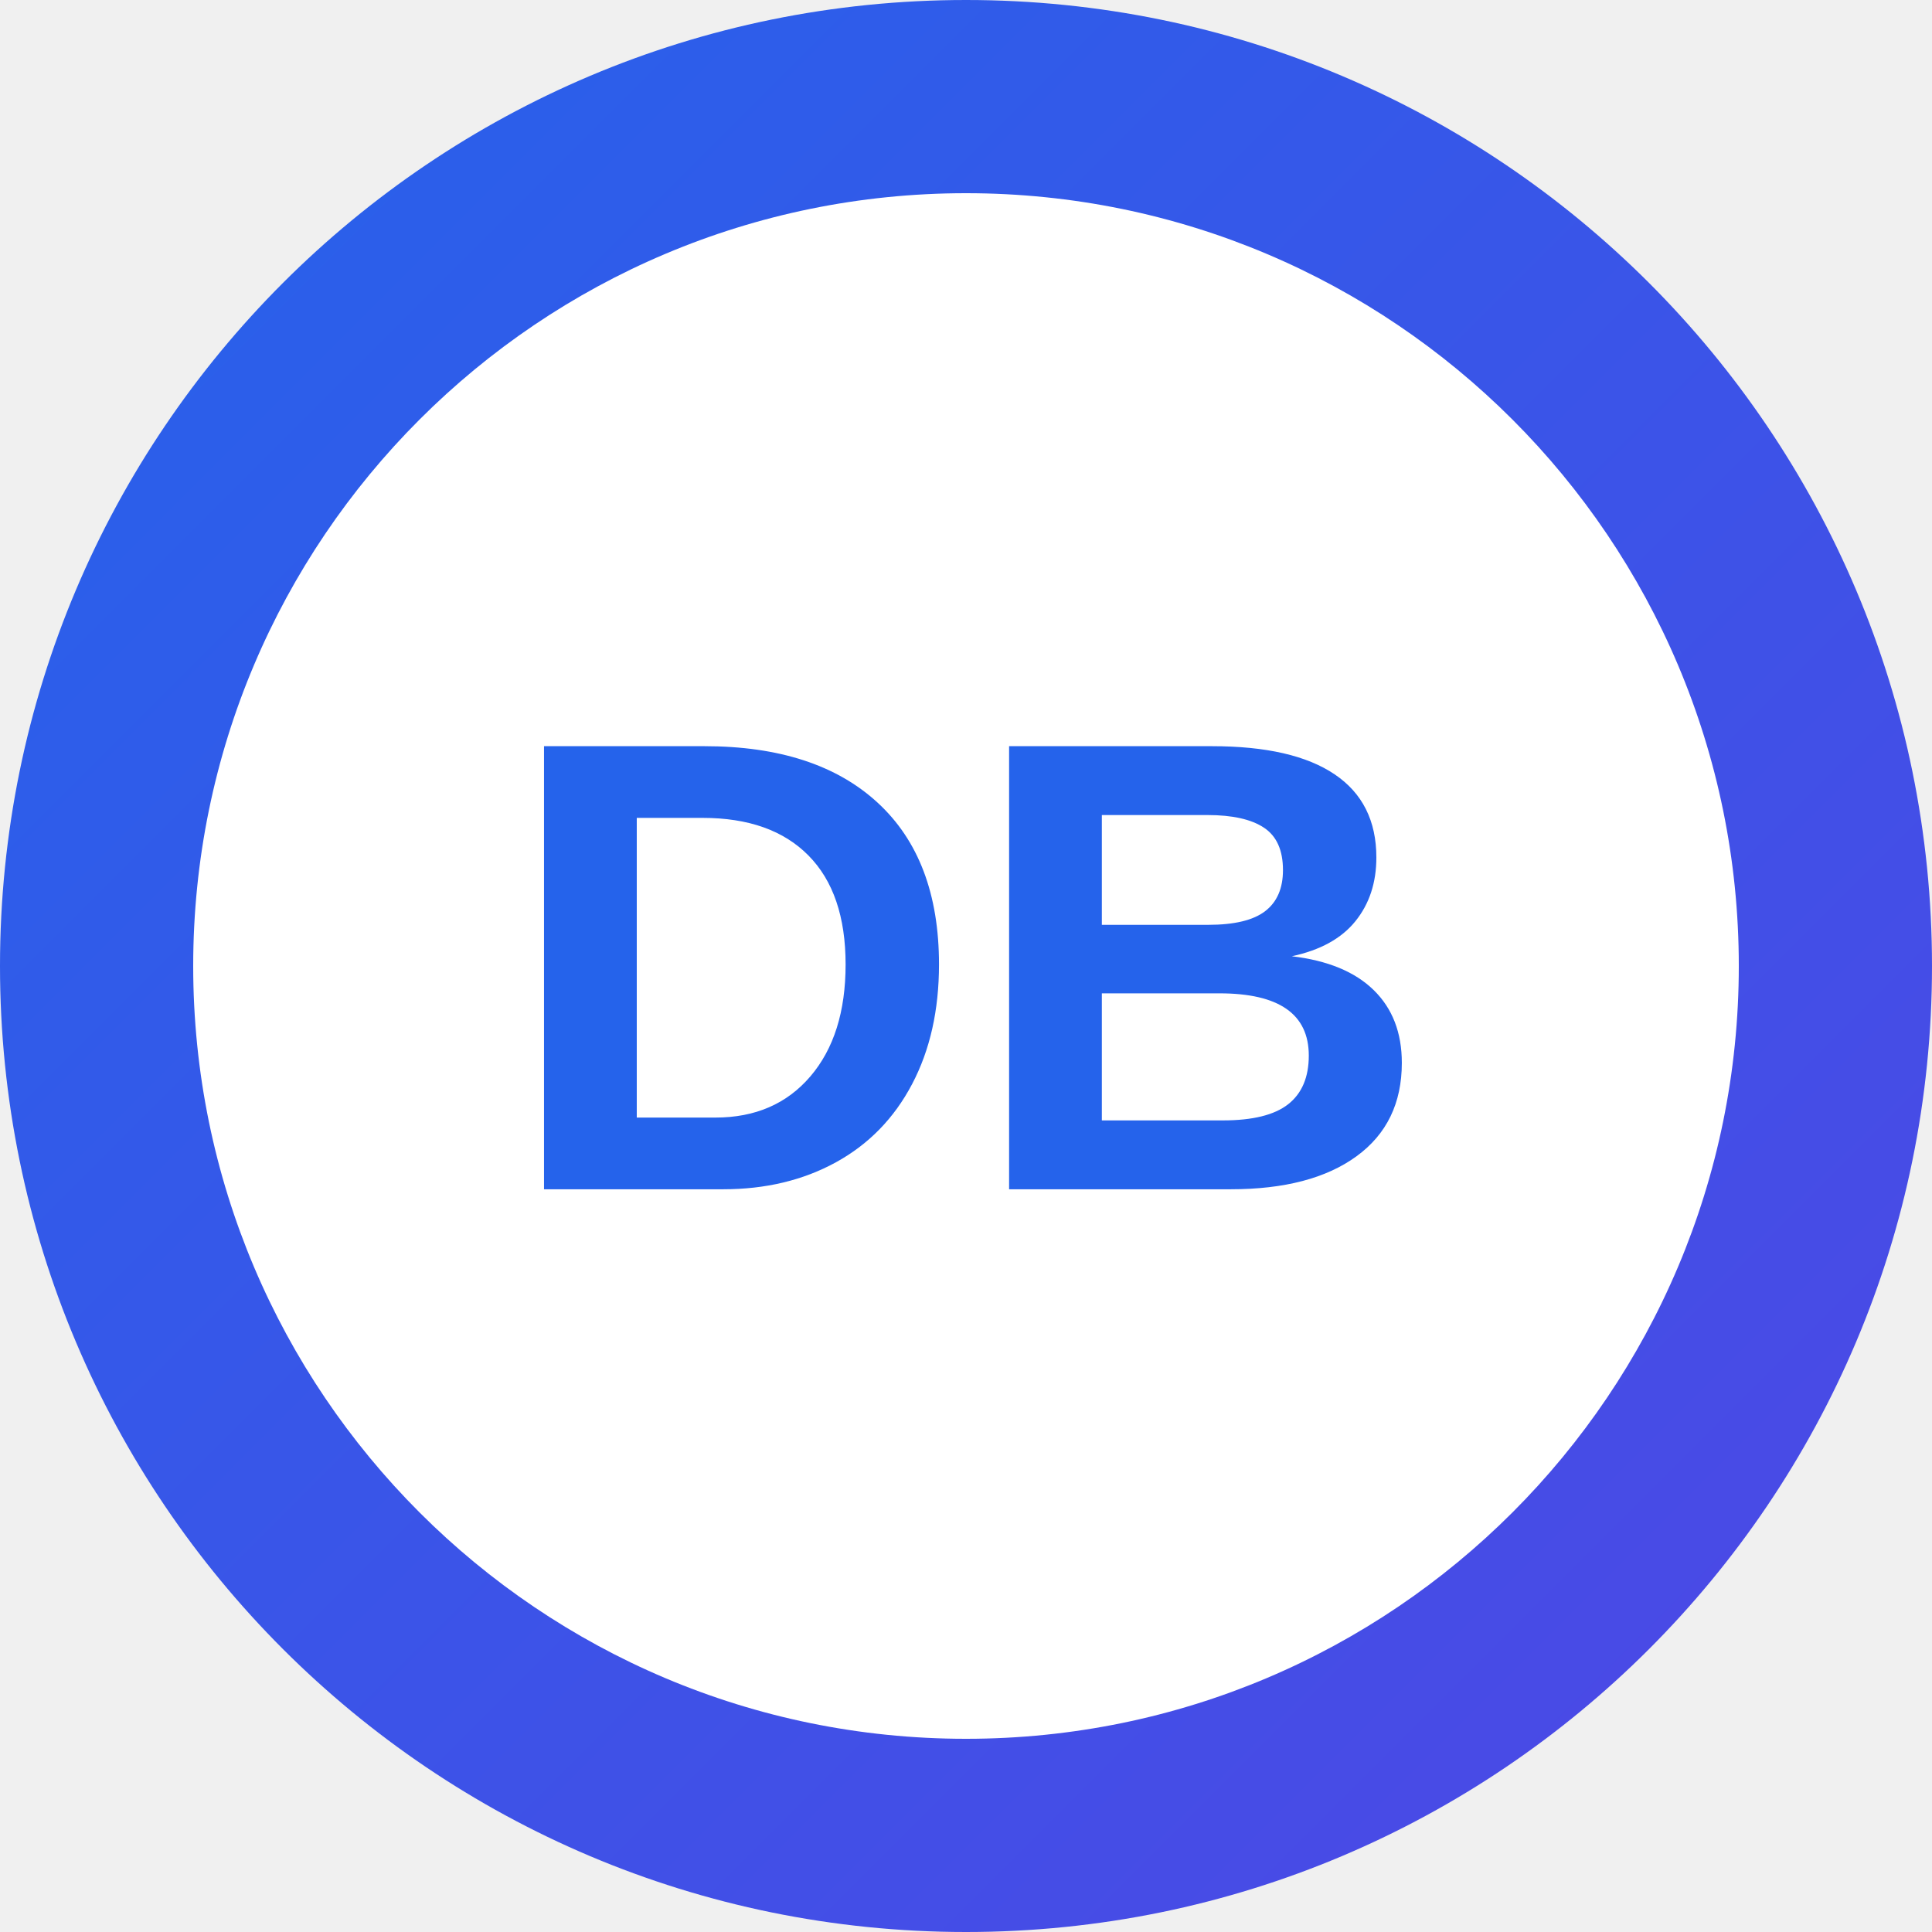
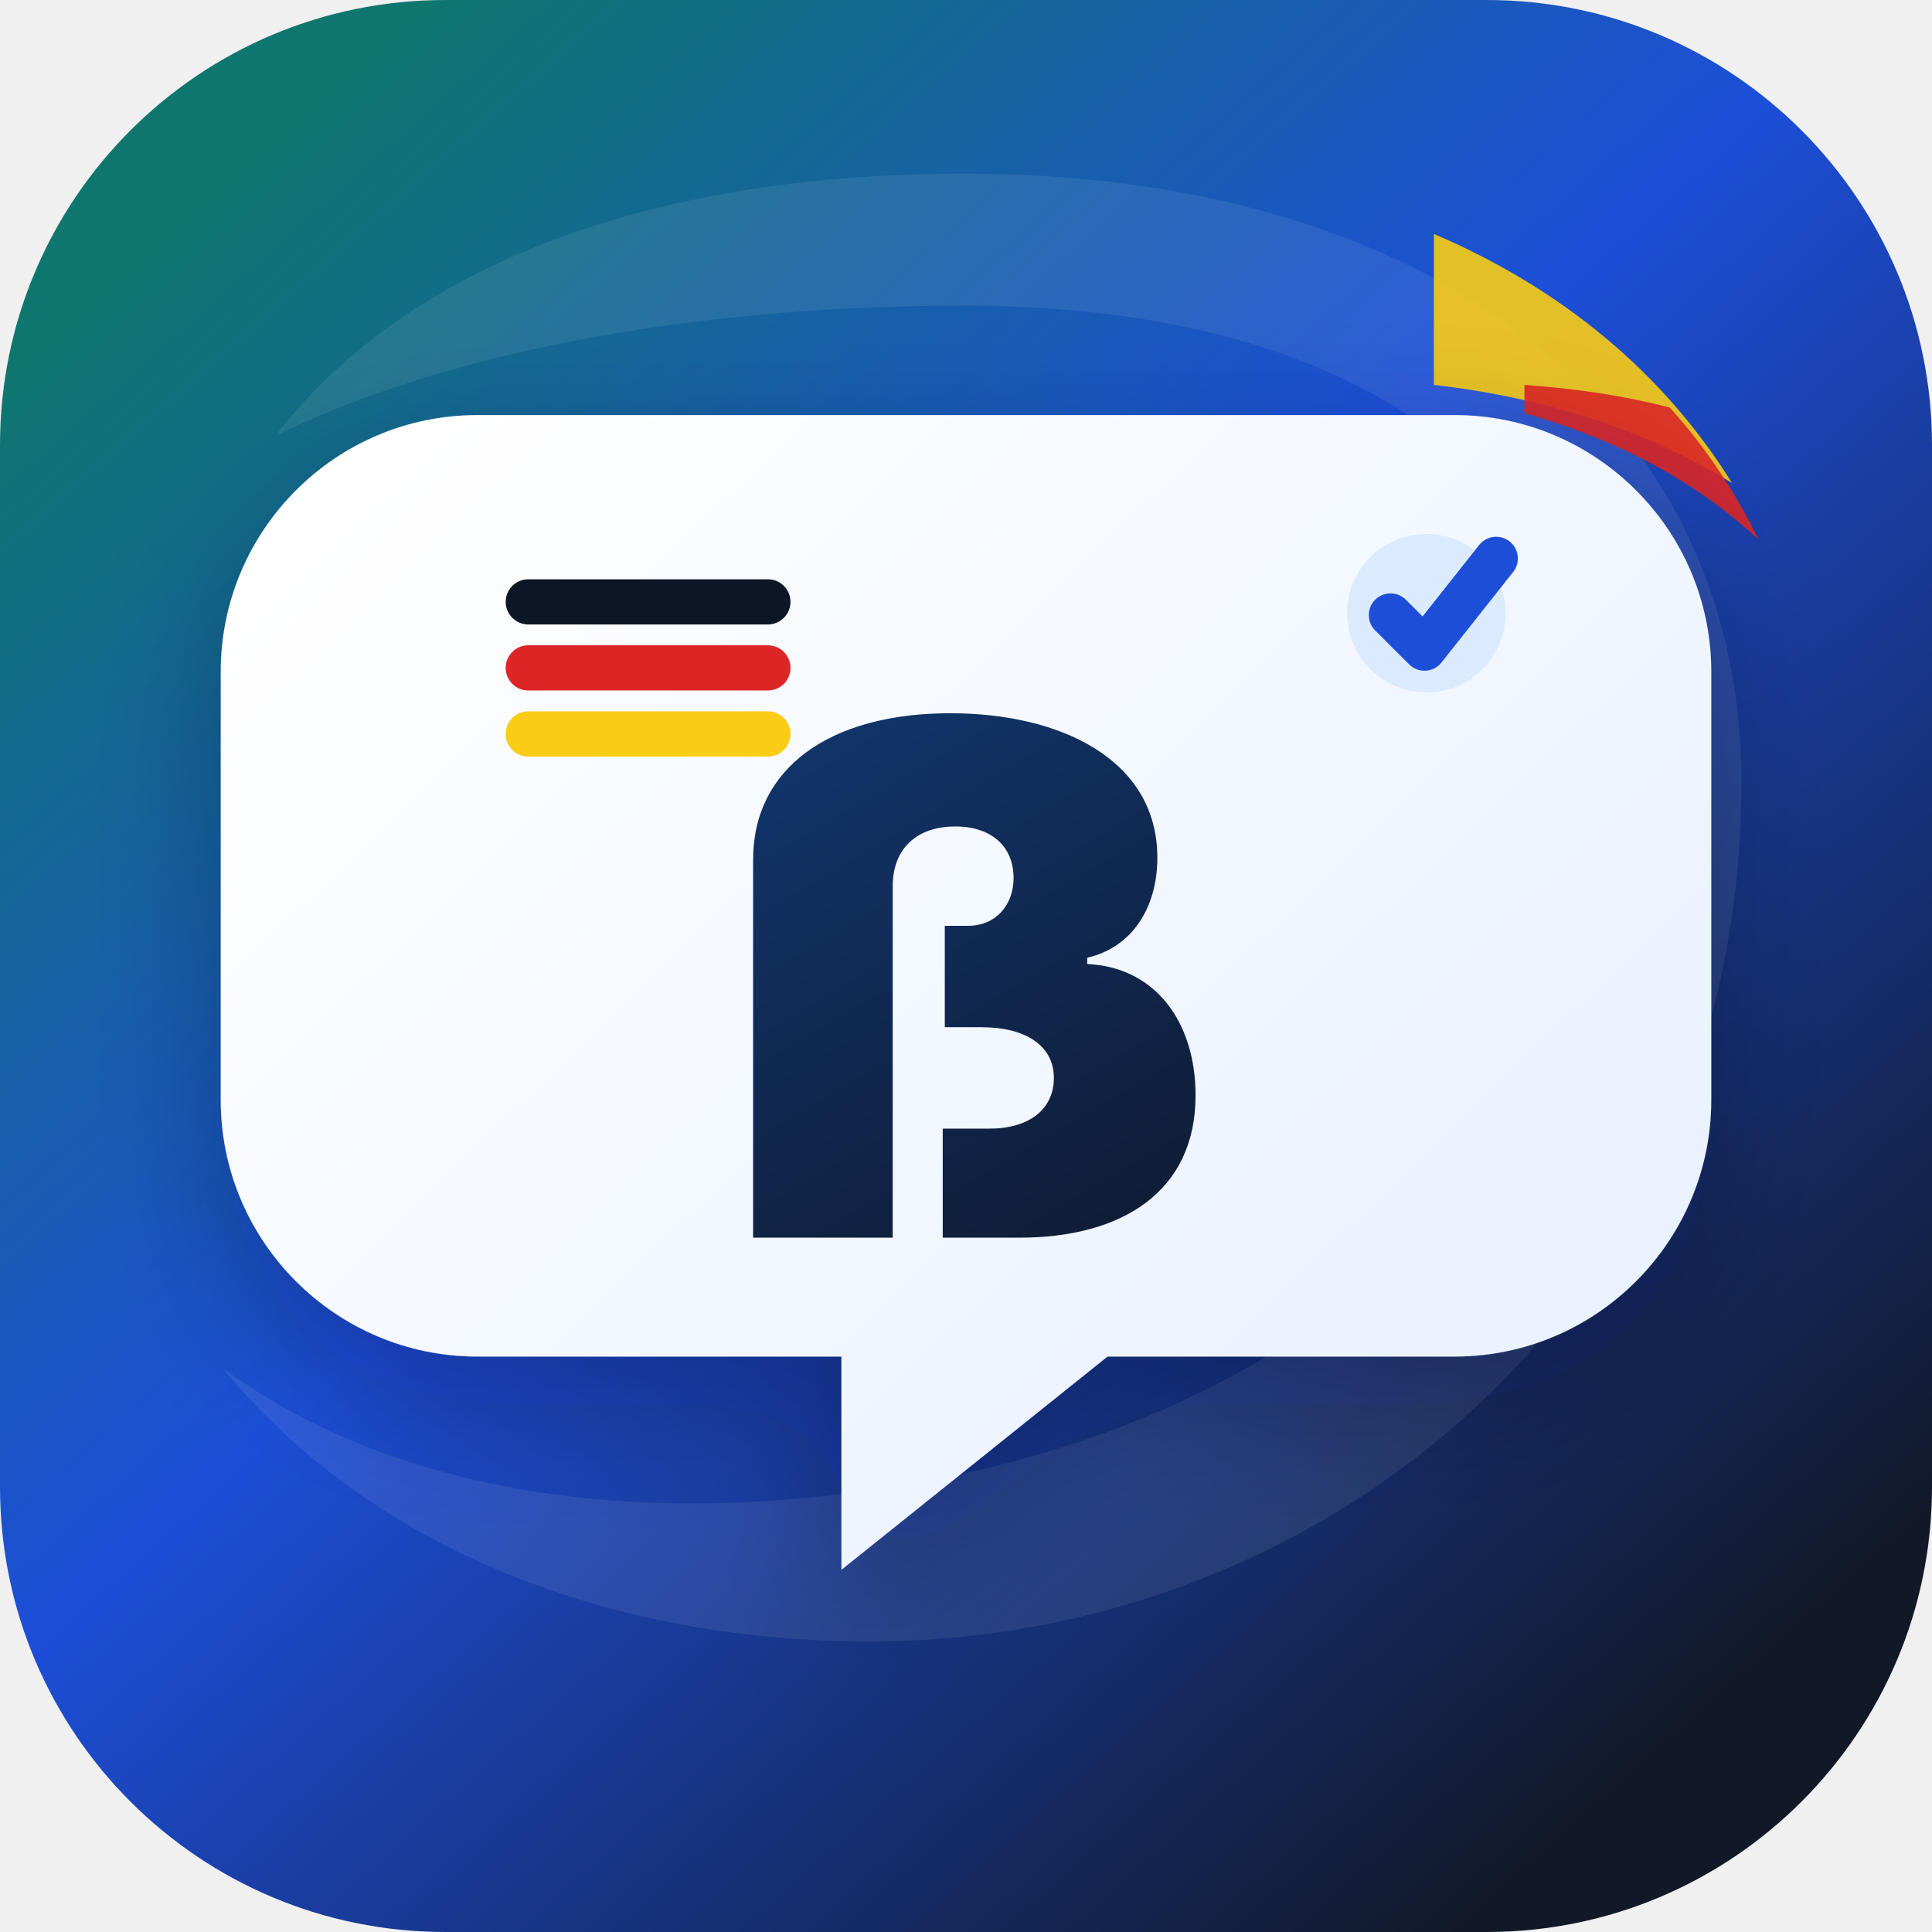
- <svg xmlns="http://www.w3.org/2000/svg" width="512" height="512" viewBox="0 0 512 512">
+ <svg xmlns="http://www.w3.org/2000/svg" width="1024" height="1024" viewBox="0 0 1024 1024" role="img" aria-label="DeutschBoost app icon">
  <defs>
-     <linearGradient id="grad" x1="0%" y1="0%" x2="100%" y2="100%">
-       <stop offset="0%" style="stop-color:#2563eb;stop-opacity:1" />
-       <stop offset="100%" style="stop-color:#4f46e5;stop-opacity:1" />
+     <linearGradient id="bg" x1="132" y1="84" x2="886" y2="932" gradientUnits="userSpaceOnUse">
+       <stop offset="0" stop-color="#0f766e" />
+       <stop offset="0.45" stop-color="#1d4ed8" />
+       <stop offset="1" stop-color="#111827" />
    </linearGradient>
+     <linearGradient id="bubble" x1="248" y1="200" x2="756" y2="728" gradientUnits="userSpaceOnUse">
+       <stop offset="0" stop-color="#ffffff" />
+       <stop offset="1" stop-color="#eaf2ff" />
+     </linearGradient>
+     <linearGradient id="letter" x1="372" y1="298" x2="620" y2="720" gradientUnits="userSpaceOnUse">
+       <stop offset="0" stop-color="#123c7c" />
+       <stop offset="1" stop-color="#0f172a" />
+     </linearGradient>
+     <filter id="softShadow" x="-20%" y="-20%" width="140%" height="150%" color-interpolation-filters="sRGB">
+       <feDropShadow dx="0" dy="26" stdDeviation="34" flood-color="#020617" flood-opacity="0.28" />
+     </filter>
+     <filter id="innerGlow" x="-20%" y="-20%" width="140%" height="140%" color-interpolation-filters="sRGB">
+       <feDropShadow dx="0" dy="-10" stdDeviation="18" flood-color="#ffffff" flood-opacity="0.18" />
+     </filter>
  </defs>
-   <circle cx="256" cy="256" r="256" fill="url(#grad)" />
-   <circle cx="256" cy="256" r="204.8" fill="white" />
-   <text x="50%" y="50%" font-family="Arial, sans-serif" font-size="170.667" font-weight="bold" fill="#2563eb" text-anchor="middle" dominant-baseline="central">DB</text>
+   <rect width="1024" height="1024" rx="236" fill="url(#bg)" />
+   <path d="M146 231C212 145 337 92 511 92c247 0 412 126 412 323 0 274-220 455-462 455-144 0-268-53-343-145 74 55 182 81 308 69 268-25 424-183 424-377 0-155-121-255-339-255-154 0-282 28-365 69z" fill="#ffffff" opacity="0.08" />
+   <path d="M760 124c68 29 122 74 158 132-44-27-97-45-158-52V124z" fill="#facc15" opacity="0.9" />
+   <path d="M808 219c49 14 91 36 124 67-12-25-28-49-47-70-23-6-49-10-77-12v15z" fill="#dc2626" opacity="0.9" />
+   <g filter="url(#softShadow)">
+     <path d="M253 220h518c75 0 136 61 136 136v227c0 75-61 136-136 136H587L446 832v-113H253c-75 0-136-61-136-136V356c0-75 61-136 136-136z" fill="url(#bubble)" />
+   </g>
+   <g filter="url(#innerGlow)">
+     <rect x="268" y="307" width="151" height="24" rx="12" fill="#111827" />
+     <rect x="268" y="342" width="151" height="24" rx="12" fill="#dc2626" />
+     <rect x="268" y="377" width="151" height="24" rx="12" fill="#facc15" />
+   </g>
+   <circle cx="756" cy="325" r="42" fill="#dbeafe" />
+   <path d="M737 326l18 18 38-48" fill="none" stroke="#1d4ed8" stroke-width="23" stroke-linecap="round" stroke-linejoin="round" />
+   <text x="512" y="656" text-anchor="middle" font-family="Segoe UI, Inter, Arial, sans-serif" font-size="377" font-weight="900" letter-spacing="0" fill="url(#letter)">ß</text>
</svg>
